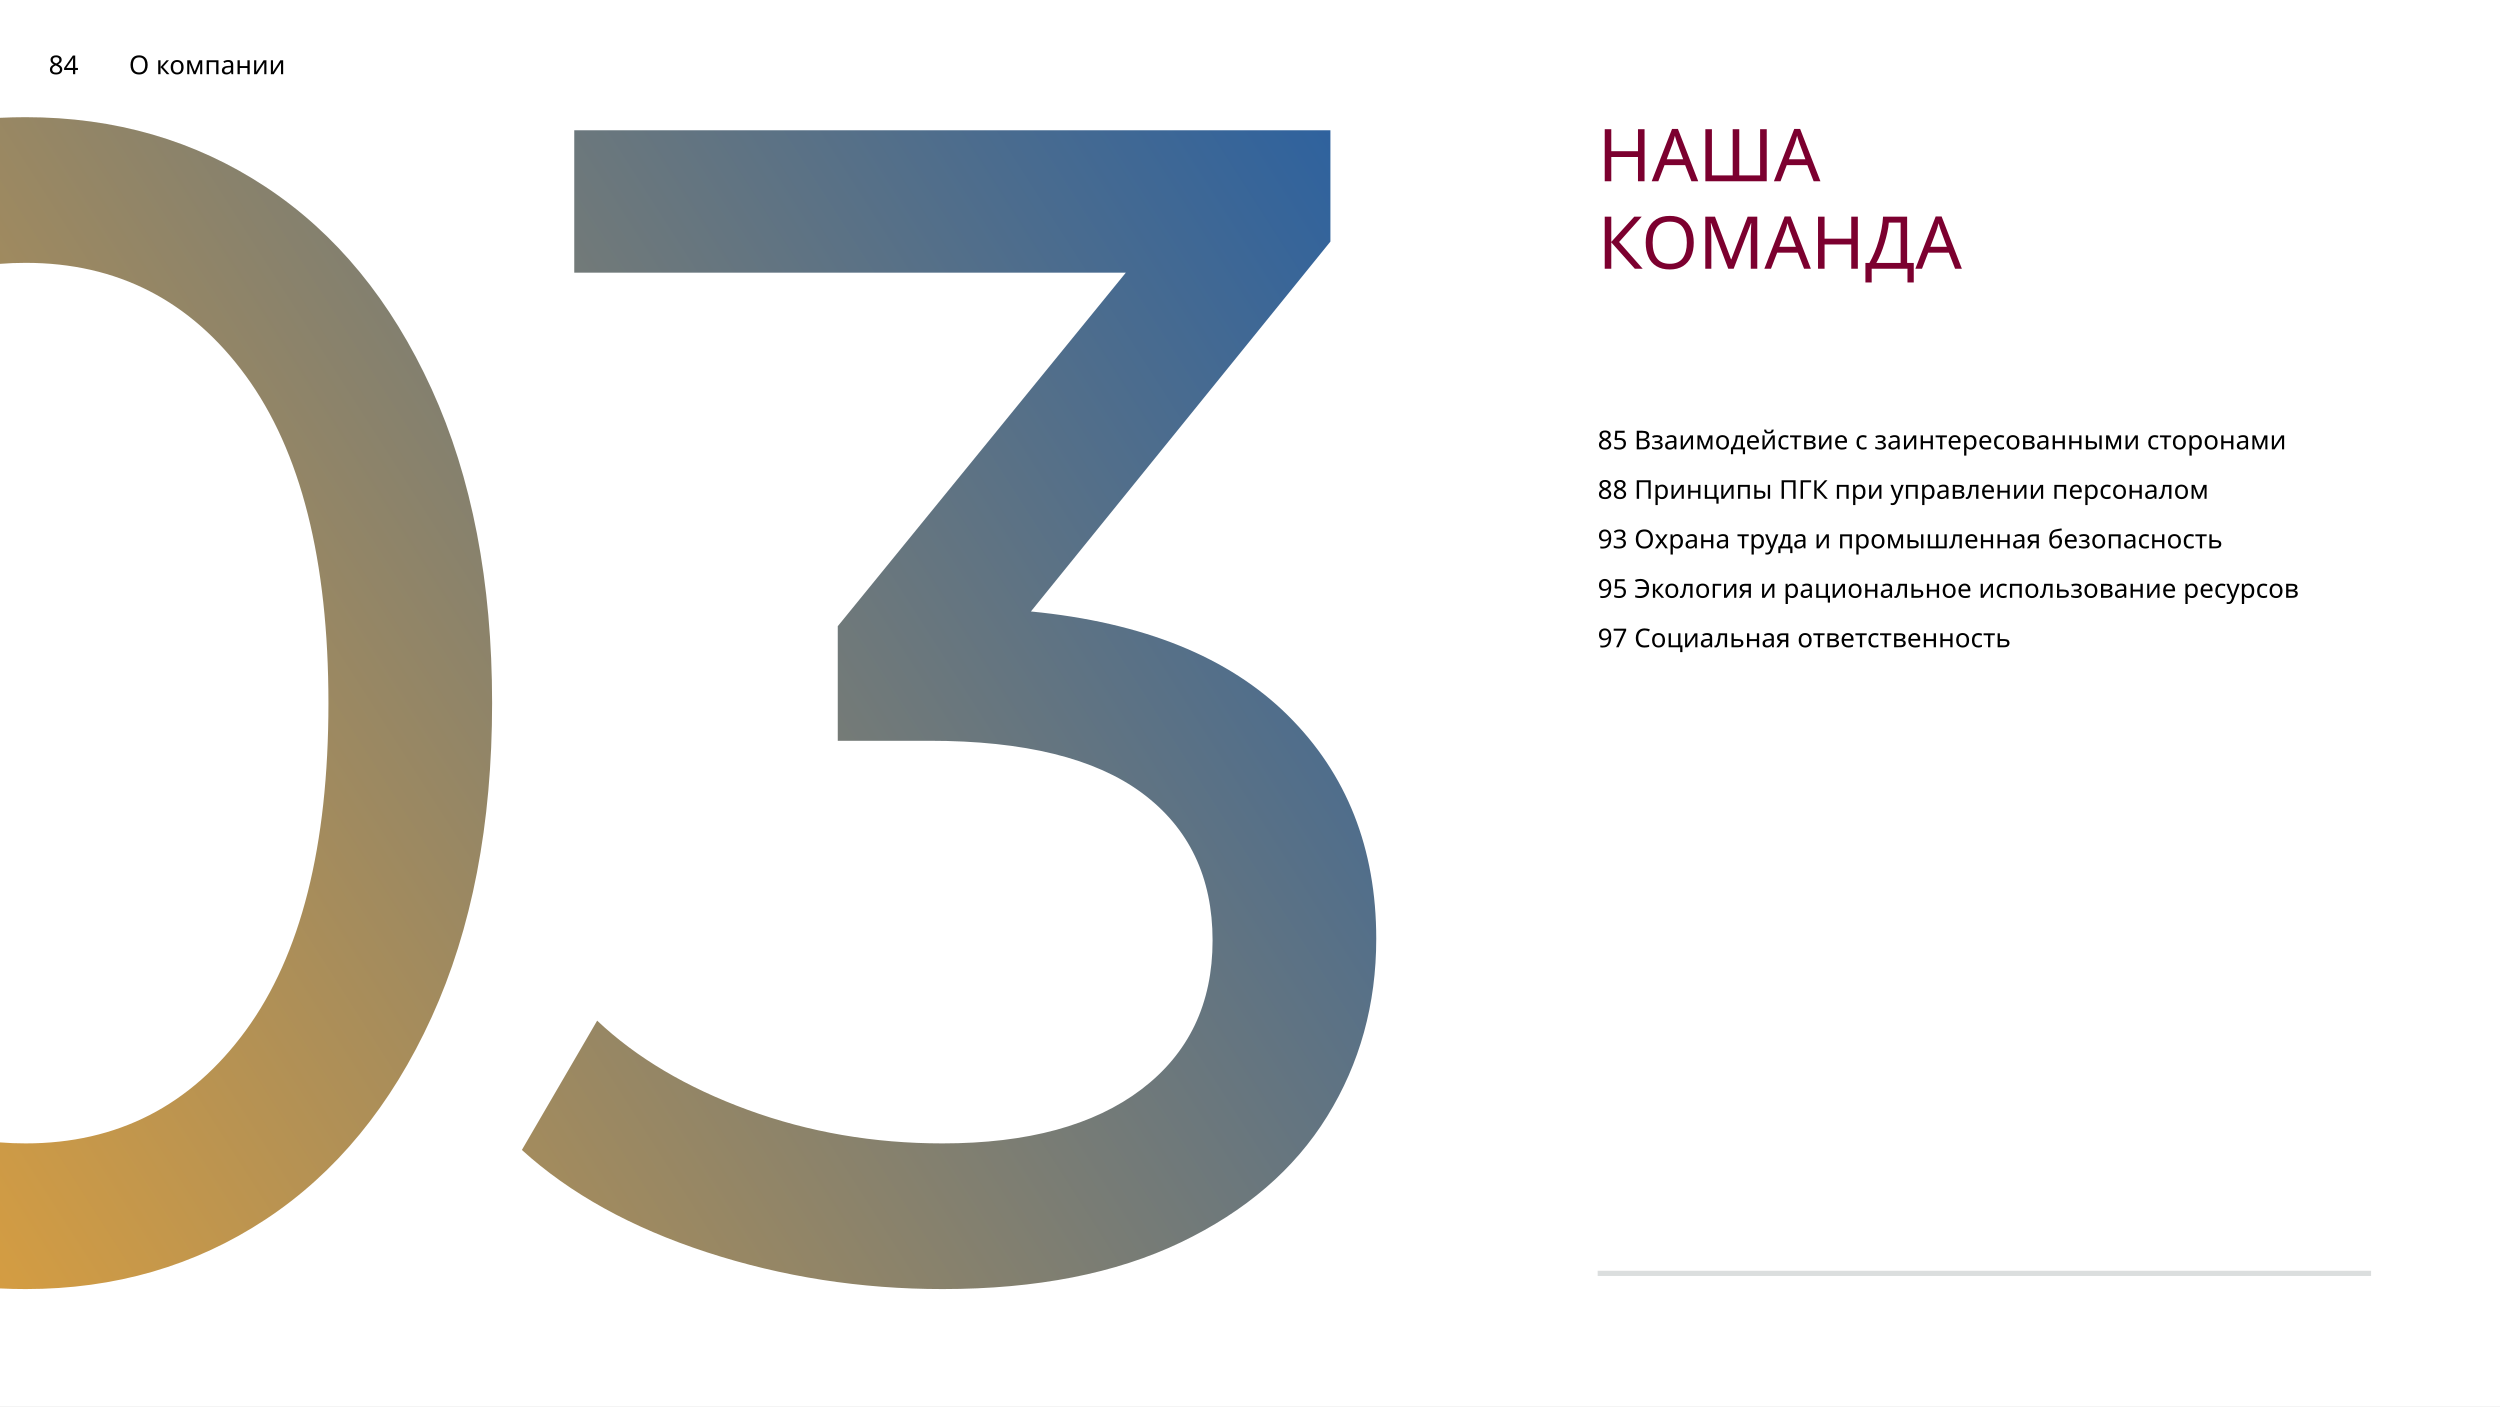
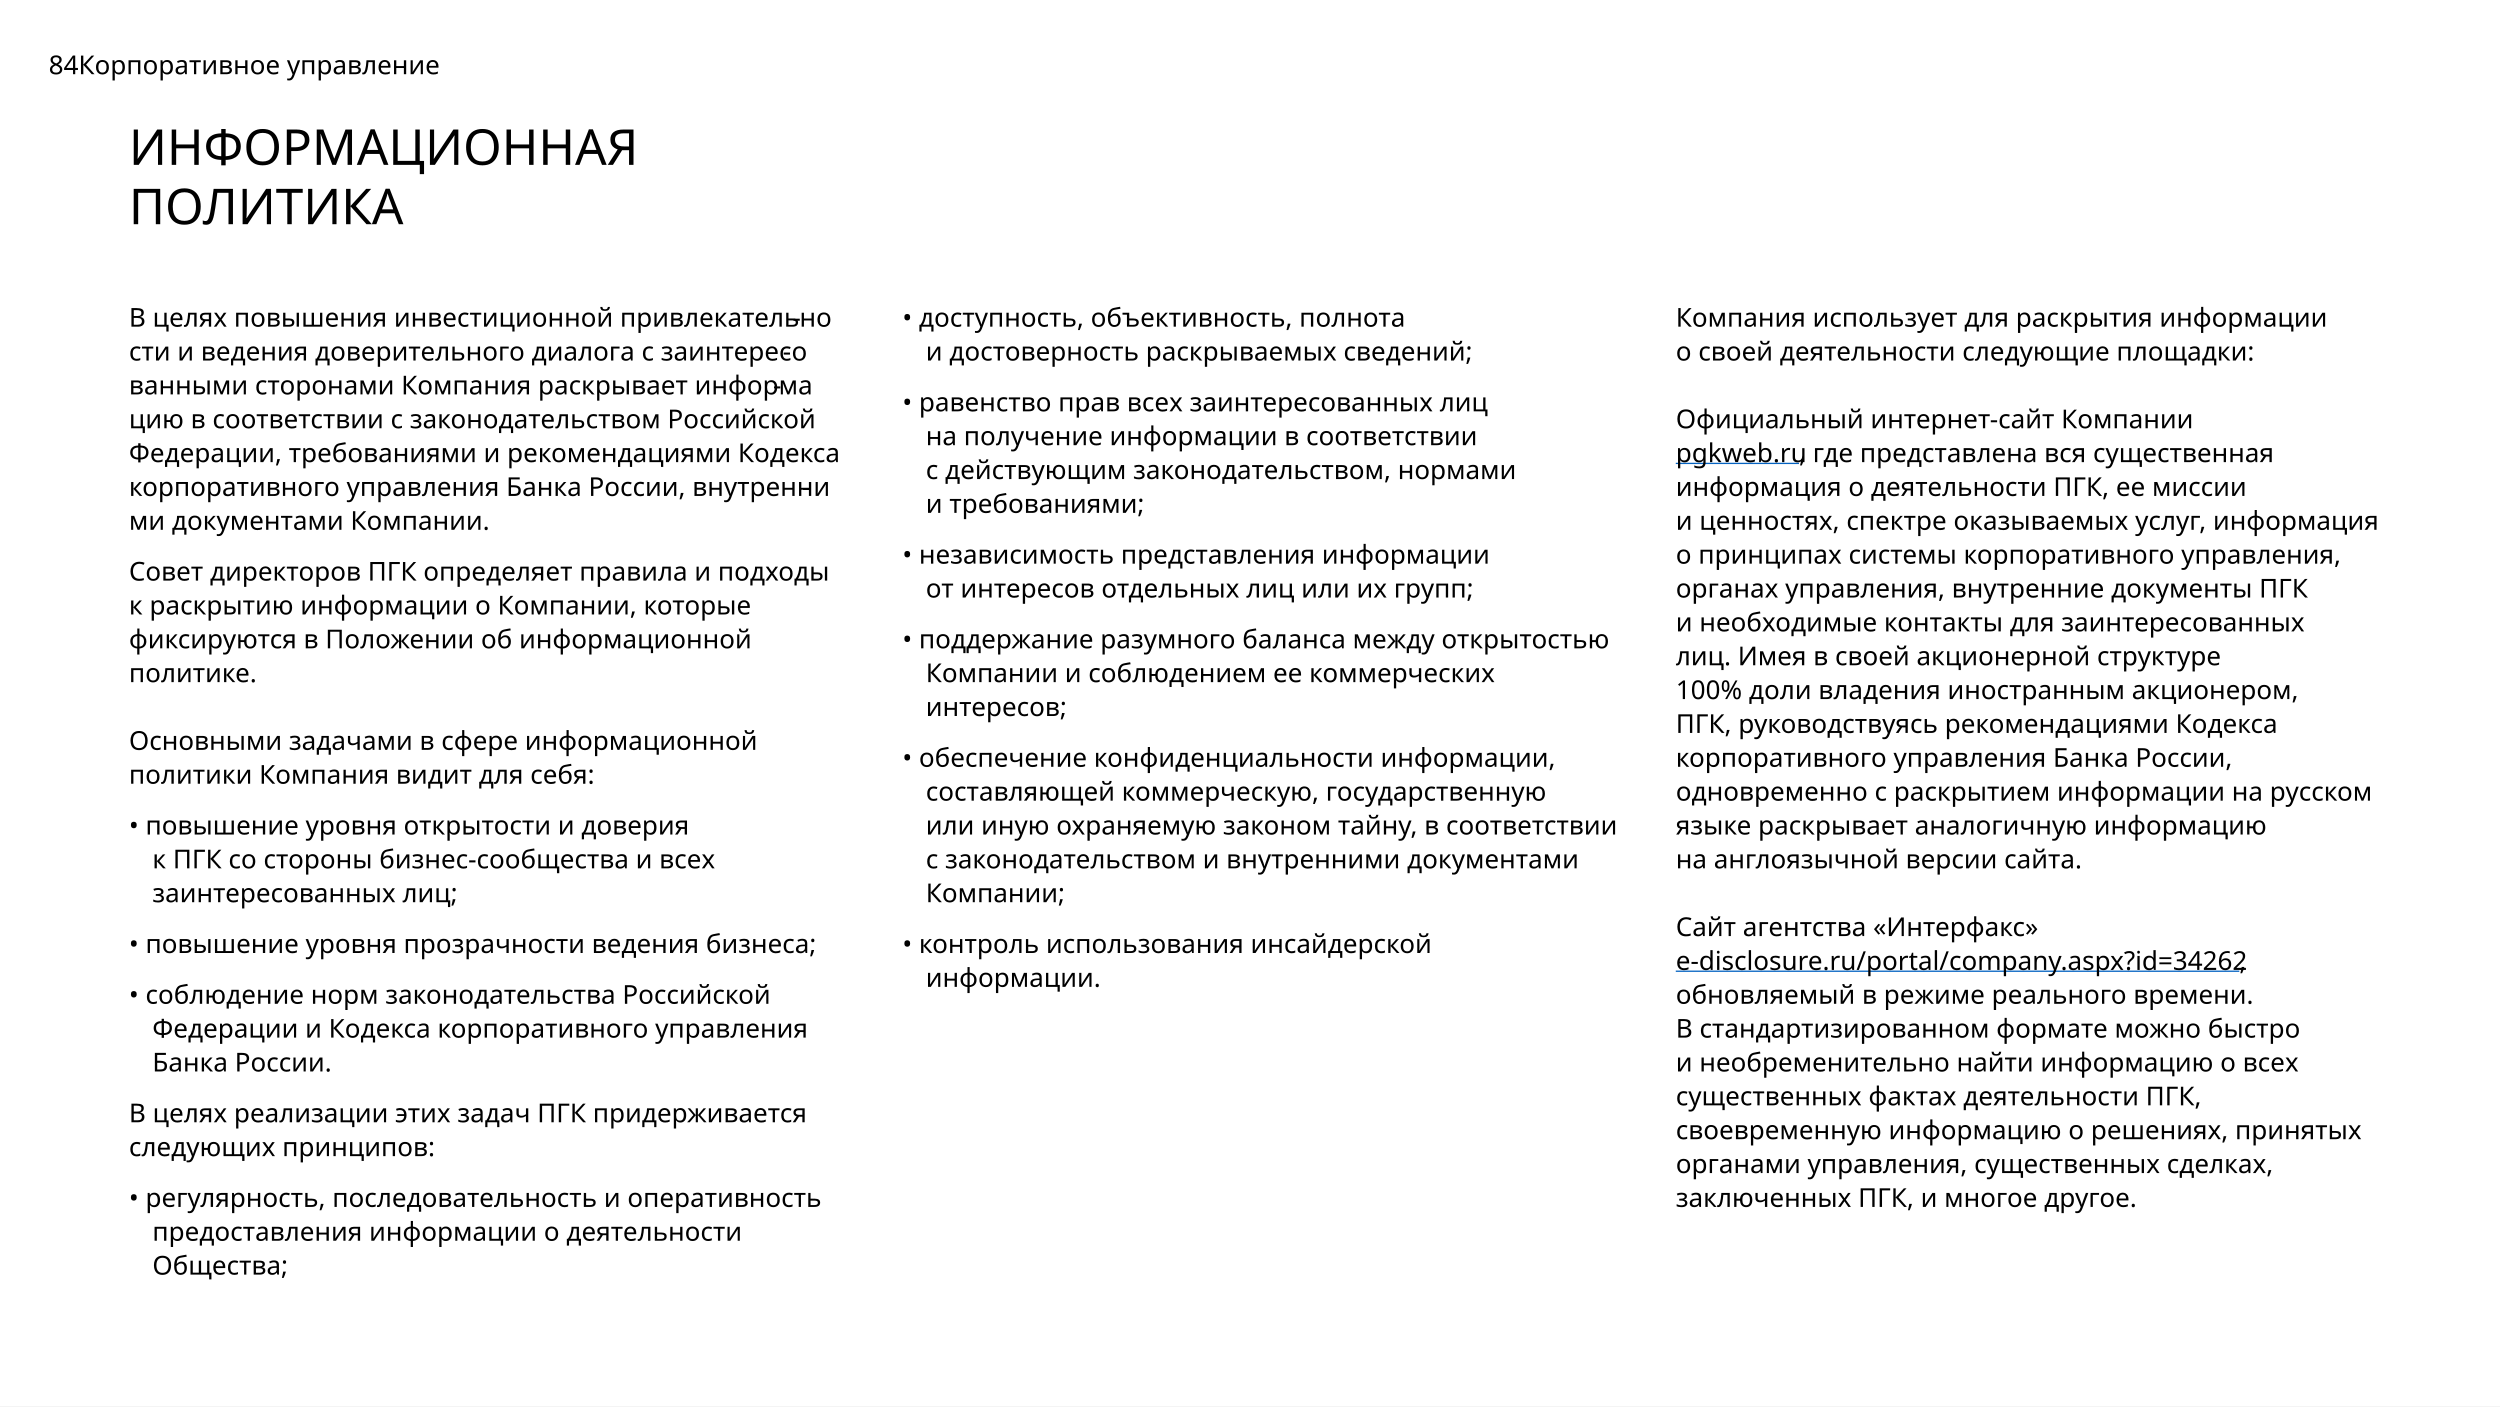
<svg xmlns="http://www.w3.org/2000/svg" version="1.1" id="svg2" xml:space="preserve" width="2560" height="1440" viewBox="0 0 2560 1440">
  <defs id="defs6">
    <clipPath clipPathUnits="userSpaceOnUse" id="clipPath20">
      <path d="M 0,1080 H 1920 V 0 H 0 Z" id="path18" />
-     </clipPath>
-     <linearGradient x1="0" y1="0" x2="1" y2="0" gradientUnits="userSpaceOnUse" gradientTransform="matrix(1421.797,902.2997,902.2997,-1421.797,-355.6667,87.87323)" spreadMethod="pad" id="linearGradient58">
-       <stop style="stop-opacity:1;stop-color:#faaa2d" offset="0" id="stop54" />
-       <stop style="stop-opacity:1;stop-color:#2960a1" offset="1" id="stop56" />
-     </linearGradient>
-     <clipPath clipPathUnits="userSpaceOnUse" id="clipPath78">
-       <path d="M 0,1080 H 1920 V 0 H 0 Z" id="path76" />
    </clipPath>
  </defs>
  <g id="g10" transform="matrix(1.333333,0,0,-1.333333,0,1440)">
    <g id="g12">
      <g id="g14">
        <g id="g16" clip-path="url(#clipPath20)">
          <path d="M 0,0 H 1920 V 1080 H 0 Z" style="fill:#ffffff;fill-opacity:1;fill-rule:nonzero;stroke:none" id="path22" />
        </g>
      </g>
    </g>
-     <text transform="matrix(1,0,0,-1,1227,734.9)" style="font-variant:normal;font-weight:300;font-stretch:normal;font-size:20px;font-family:'Rubik Light';-inkscape-font-specification:Rubik-Light;writing-mode:lr-tb;fill:#000000;fill-opacity:1;fill-rule:nonzero;stroke:none" id="text34">
-       <tspan x="0 12.36 23.8 40 53.06 62.9 73.62 85.54 98.82 109.98 121.5 132.42 144.34 155.06 165 175.84 187.76 198.68 203.84 214.56 219.72 229.56 240.28 252.2 264.12 274.06 284.98 296.6 307.52 318.24 329.4 340.24 350.96 362.88 374.8 387.98 401.26 413.18 418.34 429.06 439 450.16 461.78 472.94 484.86 495.58 508.86" y="0" id="tspan24">85 Взаимодействие с заинтересованными сторонами</tspan>
-       <tspan x="0 12.36 24.72 40 54 65.62 77.54 89.46 101.48 113.4 124.92 138.1 143.26 157.26 167.36 179.64 184.8 196.32 207.94 219.86 225.02 235.6 247.12 258.74 269.46 280.3 291.52 302.44 314.36 326.28 338.2 343.36 354.88 365.8 377.42 388.14 399.3 411.22 421.94 433.16 444.32" y="38" id="tspan26">88 Принципы ПГК при управлении персоналом</tspan>
-       <tspan x="0 11.06 22.58 40 53.24 63.6 75.22 85.94 97.86 108.58 113.74 123.68 134.918 145.498 157.018 167.738 172.898 184.818 189.978 201.498 213.118 224.278 237.558 250.738 266.118 277.338 288.258 300.178 312.098 322.818 333.198 338.358 349.698 360.618 370.458 381.618 393.138 403.858 414.578 426.498 437.658 448.378 458.318" y="76" id="tspan28">93 Охрана труда и промышленная безопасность</tspan>
-       <tspan x="0 11.44 22.88 40 52.4 62.02 72.98 84.2 95.36 103.72 115.64 126.02 131.18 143.1 148.26 159.88 170.6 182.62 194.54 205.7 217.62 228.34 239.56 249.08 261 272.16 283.08 288.24 300.16 310.88 322.4 333.358 344.578 354.098 363.938 375.098 385.938 396.658 408.578 420.498 431.418 436.578 448.198 459.118 469.838 480.418 492.038 502.758 513.918" y="114" id="tspan30">95 Экология и рациональное использование ресурсов</tspan>
-       <tspan x="0 11.44 21.18 40 53.02 64.18 76.2 88.12 98.84 110.06 119.58 131.5 142.22 152.6 157.76 168.92 178.86 189.7 200.62 210.56 221.28 231.22 242.06 252.98 264.9 276.82 287.98 298.7 308.64" y="152" id="tspan32">97 Социальная ответственность</tspan>
+     <text transform="matrix(1,0,0,-1,99,953.4)" style="font-variant:normal;font-weight:normal;font-stretch:normal;font-size:38px;font-family:'Prosto One';-inkscape-font-specification:ProstoOne-Regular;writing-mode:lr-tb;fill:#000000;fill-opacity:1;fill-rule:nonzero;stroke:none" id="text28">
+       <tspan x="0 32.68 64.6 102.41 136.61 166.63 208.43 239.59 272.84 305.52 339.72 371.64 403.56 434.72 465.12" y="0" id="tspan24">ИНФОРМАЦИОННАЯ </tspan>
+       <tspan x="0 31.92 66.12 97.66 130.34 157.13 189.81 220.02" y="45.6" id="tspan26">ПОЛИТИКА</tspan>
    </text>
-     <text transform="matrix(1,0,0,-1,1227,940.8)" style="font-variant:normal;font-weight:normal;font-stretch:normal;font-size:56px;font-family:'Prosto One';-inkscape-font-specification:ProstoOne-Regular;writing-mode:lr-tb;fill:#7c002f;fill-opacity:1;fill-rule:nonzero;stroke:none" id="text40">
-       <tspan x="0 47.376 93.632 155.288 201.264" y="0" id="tspan36">НАША </tspan>
-       <tspan x="0 41.877 92.047 153.983 200.239 247.615 297.595" y="67.2" id="tspan38">КОМАНДА</tspan>
+     <text transform="matrix(1,0,0,-1,99,829.1)" style="font-variant:normal;font-weight:300;font-stretch:normal;font-size:20px;font-family:'Rubik Light';-inkscape-font-specification:Rubik-Light;writing-mode:lr-tb;fill:#000000;fill-opacity:1;fill-rule:nonzero;stroke:none" id="text32">
+       <tspan x="0 13.06 18.22 30.24 41.16 52.38 62.76 73.12 78.28 89.8 100.96 111.8 124.98 140.36 151.28 163.2 175.12 185.5 190.66 202.58 214.5 225.34 236.26 246.98 256.92 268.84 280.86 292.78 303.94 315.86 327.78 338.94 350.86 356.02 367.54 379.16 391.08 401.92 413.14 424.06 434.18 444.9 454.84 465.76 476.98 486.5 498.42" y="0" id="tspan30">В целях повышения инвестиционной привлекательно</tspan>
    </text>
-     <g id="g42">
-       <g id="g44">
-         <g id="g50">
-           <g id="g52">
-             <path d="M 0,989.52 V 877.367 c 6.436,0.511 13,0.766 19.691,0.766 v 0 c 70.392,0 126.741,-28.911 169.067,-86.733 v 0 C 231.063,733.578 252.237,649.771 252.237,540 v 0 c 0,-109.791 -21.174,-193.578 -63.479,-251.4 v 0 C 146.432,230.778 90.083,201.867 19.691,201.867 v 0 C 13,201.867 6.436,202.122 0,202.633 v 0 -112.154 c 6.491,-0.323 13.059,-0.485 19.691,-0.485 v 0 c 68.703,0 130.1,17.794 184.151,53.423 v 0 c 54.051,35.608 96.573,87.361 127.585,155.239 v 0 C 362.42,366.534 377.936,446.982 377.936,540 v 0 c 0,93.018 -15.516,173.466 -46.509,241.344 v 0 c -31.012,67.878 -73.534,119.612 -127.585,155.239 v 0 C 149.791,972.192 88.394,990.006 19.691,990.006 v 0 c -6.632,0 -13.2,-0.162 -19.691,-0.486 m 441.028,-9.57 V 870.591 H 864.637 L 643.405,599.079 v -87.99 h 70.392 c 72.906,0 127.369,-13.414 163.41,-40.224 v 0 c 36.021,-26.829 54.051,-64.539 54.051,-113.13 v 0 c 0,-48.61 -18.227,-86.733 -54.68,-114.387 v 0 C 840.126,215.694 789.217,201.867 723.853,201.867 v 0 c -52.794,0 -102.661,8.583 -149.583,25.768 v 0 c -46.941,17.167 -85.476,40.009 -115.644,68.507 v 0 l -57.822,-99.303 c 36.865,-33.527 84.219,-59.708 142.041,-78.563 v 0 C 600.667,99.421 661.003,89.994 723.853,89.994 v 0 c 72.061,0 133.026,11.942 182.893,35.824 v 0 c 49.848,23.883 87.362,56.133 112.502,96.79 v 0 c 25.14,40.636 37.709,86.104 37.709,136.384 v 0 c 0,69.547 -22.625,126.741 -67.877,171.581 v 0 c -45.252,44.819 -111.048,71.432 -197.349,79.819 v 0 l 230.031,284.082 v 85.476 z" style="fill:url(#linearGradient58);stroke:none" id="path60" />
-           </g>
-         </g>
-       </g>
+     <text transform="matrix(1,0,0,-1,608.58,829.1)" style="font-variant:normal;font-weight:300;font-stretch:normal;font-size:20px;font-family:'Rubik Light';-inkscape-font-specification:Rubik-Light;writing-mode:lr-tb;fill:#000000;fill-opacity:1;fill-rule:nonzero;stroke:none" id="text36">
+       <tspan x="0" y="0" id="tspan34">-</tspan>
+     </text>
+     <text transform="matrix(1,0,0,-1,99,803.1)" style="font-variant:normal;font-weight:300;font-stretch:normal;font-size:20px;font-family:'Rubik Light';-inkscape-font-specification:Rubik-Light;writing-mode:lr-tb;fill:#000000;fill-opacity:1;fill-rule:nonzero;stroke:none" id="text40">
+       <tspan x="0 10.72 20.66 32.58 37.74 49.66 54.82 65.66 76.58 88.1 99.02 110.94 122.86 133.24 138.4 149.92 161.08 171.92 182.84 194.46 206.38 216.32 227.24 238.46 247.98 259.9 271.06 279.42 290.58 295.74 307.26 319.18 329.9 341.12 352.28 360.64 371.36 376.52 387.24 392.4 402.24 412.96 424.88 436.8 446.74 457.66 469.28 480.2 490.92" y="0" id="tspan38">сти и ведения доверительного диалога с заинтересо</tspan>
+     </text>
+     <text transform="matrix(1,0,0,-1,601.08,803.1)" style="font-variant:normal;font-weight:300;font-stretch:normal;font-size:20px;font-family:'Rubik Light';-inkscape-font-specification:Rubik-Light;writing-mode:lr-tb;fill:#000000;fill-opacity:1;fill-rule:nonzero;stroke:none" id="text44">
+       <tspan x="0" y="0" id="tspan42">-</tspan>
+     </text>
+     <text transform="matrix(1,0,0,-1,99,777.1)" style="font-variant:normal;font-weight:300;font-stretch:normal;font-size:20px;font-family:'Rubik Light';-inkscape-font-specification:Rubik-Light;writing-mode:lr-tb;fill:#000000;fill-opacity:1;fill-rule:nonzero;stroke:none" id="text48">
+       <tspan x="0 10.84 21.56 33.48 45.4 58.58 71.86 83.78 88.94 99.66 109.6 120.76 132.38 143.54 155.46 166.18 179.46 191.38 196.54 208.82 219.98 233.26 244.78 255.5 267.42 279.34 289.72 294.88 306.5 317.22 327.94 338.06 349.68 362.86 373.7 384.42 395.34 405.28 410.44 422.36 434.28 447.86 459.02 470.64 483.92" y="0" id="tspan46">ванными сторонами Компания раскрывает информа</tspan>
+     </text>
+     <text transform="matrix(1,0,0,-1,593.64,777.1)" style="font-variant:normal;font-weight:300;font-stretch:normal;font-size:20px;font-family:'Rubik Light';-inkscape-font-specification:Rubik-Light;writing-mode:lr-tb;fill:#000000;fill-opacity:1;fill-rule:nonzero;stroke:none" id="text52">
+       <tspan x="0" y="0" id="tspan50">-</tspan>
+     </text>
+     <text transform="matrix(1,0,0,-1,99,751.1)" style="font-variant:normal;font-weight:300;font-stretch:normal;font-size:20px;font-family:'Rubik Light';-inkscape-font-specification:Rubik-Light;writing-mode:lr-tb;fill:#000000;fill-opacity:1;fill-rule:nonzero;stroke:none" id="text60">
+       <tspan x="0 12.02 23.94 39.2 44.36 55.2 60.36 71.08 82.24 93.4 103.34 114.18 125.1 135.04 145.76 155.7 166.54 178.46 190.38 195.54 206.26 211.42 221.26 231.98 242.1 253.26 265.18 276.34 287.86 298.58 308.52 319.44 330.66 340.18 350.9 360.84 371.68 382.84 396.12 401.28 413.84 425 435.72 446.44 458.36 470.28 481 491.12 502.28 514.2" y="0" id="tspan54">цию в соответствии с законодательством Российской </tspan>
+       <tspan x="0 16.5 27.42 38.94 49.86 61.48 72.2 84.22 96.14 108.06 112.8 117.96 127.9 139.52 150.44 161.78 172.94 183.78 194.5 206.42 218.34 228.72 242 253.92 259.08 271 276.16 287.78 298.7 308.82 319.98 333.26 344.18 356.1 367.62 378.34 390.36 402.28 412.66 425.94 437.86 443.02 455.3 466.46 477.98 488.9 499.02 509.74 520.46" y="26" id="tspan56">Федерации, требованиями и рекомендациями Кодекса </tspan>
+       <tspan x="0 10.12 21.28 32.9 44.42 55.58 67.2 77.92 87.86 99.78 110.62 122.54 133.7 142.06 153.22 158.38 168.96 180.48 192.1 202.82 213.66 224.88 235.8 247.72 259.64 270.02 275.18 287.82 298.54 310.46 320.58 331.3 336.46 349.02 360.18 370.9 381.62 393.54 405.46 410.2 415.36 426.2 438.12 448.7 458.64 470.26 481.18 493.1 505.02" y="52" id="tspan58">корпоративного управления Банка России, внутренни</tspan>
+     </text>
+     <text transform="matrix(1,0,0,-1,615.94,699.1)" style="font-variant:normal;font-weight:300;font-stretch:normal;font-size:20px;font-family:'Rubik Light';-inkscape-font-specification:Rubik-Light;writing-mode:lr-tb;fill:#000000;fill-opacity:1;fill-rule:nonzero;stroke:none" id="text64">
+       <tspan x="0" y="0" id="tspan62">-</tspan>
+     </text>
+     <text transform="matrix(1,0,0,-1,99,673.1)" style="font-variant:normal;font-weight:300;font-stretch:normal;font-size:20px;font-family:'Rubik Light';-inkscape-font-specification:Rubik-Light;writing-mode:lr-tb;fill:#000000;fill-opacity:1;fill-rule:nonzero;stroke:none" id="text76">
+       <tspan x="0 13.28 25.2 30.36 41.88 53.04 63.16 73.74 87.02 97.94 109.86 119.8 130.52 143.8 155.72 160.88 173.16 184.32 197.6 209.12 219.84 231.76 243.68 255.6" y="0" id="tspan66">ми документами Компании.</tspan>
+       <tspan x="0 13.02 24.18 35.02 45.94 55.88 61.04 72.56 84.48 96.1 107.02 117.14 127.08 138.24 149.86 161.02 171.86 177.02 191.02 201.12 213.4 218.56 229.72 241.24 252.86 263.78 275.3 286.22 297.44 307.82 318.74 328.68 333.84 345.36 356.98 367.7 378.54 390.46 401.68 412.4 417.56 429.48 434.64 446.16 457.32 468.84 479.2 490.36 501.88 515.06" y="39" id="tspan68">Совет директоров ПГК определяет правила и подходы </tspan>
+       <tspan x="0 10.12 15.28 26.9 37.62 48.34 58.46 70.08 83.26 93.2 105.12 120.38 125.54 137.46 149.38 162.96 174.12 185.74 199.02 209.74 221.76 233.68 245.6 250.76 261.92 267.08 279.36 290.52 303.8 315.32 326.04 337.96 349.88 361.8 366.54 371.7 381.82 392.98 402.92 414.08 425.7 438.88 449.8" y="65" id="tspan70">к раскрытию информации о Компании, которые </tspan>
+       <tspan x="0 13.58 25.5 35.62 46.34 58.26 69.88 80.46 95.72 105.66 116.38 126.76 131.92 142.76 147.92 161.92 173.08 184.3 195.46 210.44 221.36 233.28 245.2 257.12 262.28 273.44 284.78 289.94 301.86 313.78 327.36 338.52 350.14 363.42 374.14 386.16 398.08 409.24 421.16 433.08 444.24 456.16" y="91" id="tspan72">фиксируются в Положении об информационной </tspan>
+       <tspan x="0 11.52 22.68 33.9 45.82 55.76 67.68 77.8 88.72" y="117" id="tspan74">политике.</tspan>
+     </text>
+     <text transform="matrix(1,0,0,-1,99,504.1)" style="font-variant:normal;font-weight:500;font-stretch:normal;font-size:20px;font-family:'Rubik Medium';-inkscape-font-specification:Rubik-Medium;writing-mode:lr-tb;fill:#000000;fill-opacity:1;fill-rule:nonzero;stroke:none" id="text82">
+       <tspan x="0 13.9 25.32 37.78 49.62 61.28 73.74 89.04 103.1 115.56 120.14 130.84 142.26 154.82 166.24 177.8 189.22 203.28 215.74 220.32 231.98 236.56 247.98 263.22 274.76 287.04 298.58 303.16 315.62 328.08 343.32 355.16 367.44 381.5 392.92 405.66 418.12 429.96 442.42 454.88 466.72 479.18" y="0" id="tspan78">Основными задачами в сфере информационной </tspan>
+       <tspan x="0 12.22 24.06 36.12 48.58 59.18 71.64 83.06 95.52 100.1 113.5 125.34 139.4 151.62 163.04 175.5 187.96 199.44 204.02 215.68 228.14 240.7 253.16 263.76 268.34 280.9 292.96 304.44 309.02 320.44 331.98 343.92 355.4" y="26" id="tspan80">политики Компания видит для себя:</tspan>
+     </text>
+     <text transform="matrix(1,0,0,-1,99,439.1)" style="font-variant:normal;font-weight:300;font-stretch:normal;font-size:20px;font-family:'Rubik Light';-inkscape-font-specification:Rubik-Light;writing-mode:lr-tb;fill:#000000;fill-opacity:1;fill-rule:nonzero;stroke:none" id="text98">
+       <tspan x="0 7.6 18 29.52 40.68 51.52 64.7 80.08 91 102.92 114.84 125.76 130.92 141.5 153.12 164.28 175.12 187.04 197.42 202.58 213.74 223.68 233.8 245.42 258.6 268.54 279.7 290.42 300.36 312.28 317.44 329.36 334.52 346.04 357.2 368.04 378.96 390.58 402.5 412.88" y="0" id="tspan84">• повышение уровня открытости и доверия </tspan>
+       <tspan x="18 28.12 33.28 47.28 57.38 69.66 74.82 85.54 96.7 101.86 112.58 122.52 133.68 145.3 156.46 168.38 181.56 186.72 198.06 209.98 219.82 231.74 242.66 253.38 263.12 273.84 285 296.16 307.5 323.4 334.32 345.04 354.98 365.82 376.54 381.7 393.62 398.78 409.62 420.34 431.26 441.62" y="26" id="tspan86">к ПГК со стороны бизнес-сообщества и всех </tspan>
+       <tspan x="18 27.84 38.56 50.48 62.4 72.34 83.26 94.88 105.8 116.52 127.68 138.52 149.24 161.16 173.08 186.26 196.62 201.78 213 224.92 236.94" y="52" id="tspan88">заинтересованных лиц;</tspan>
+       <tspan x="0 7.6 18 29.52 40.68 51.52 64.7 80.08 91 102.92 114.84 125.76 130.92 141.5 153.12 164.28 175.12 187.04 197.42 202.58 214.1 225.72 236.88 246.72 258.34 269.06 279.6 291.52 302.68 313.4 323.34 335.26 340.42 351.26 362.18 373.7 384.62 396.54 408.46 418.84 424 435.34 447.26 457.1 469.02 479.94 490.66 501.38" y="91" id="tspan90">• повышение уровня прозрачности ведения бизнеса;</tspan>
+       <tspan x="0 7.6 18 28.72 39.88 51.22 62.44 77.7 89.22 100.14 112.06 123.98 134.9 140.06 151.98 163.14 174.76 188.04 193.2 203.04 213.76 223.88 235.04 246.96 258.12 269.64 280.36 290.3 301.22 312.44 321.96 332.68 342.62 353.46 364.18 369.34 381.9 393.06 403.78 414.5 426.42 438.34 449.06 459.18 470.34 482.26" y="130" id="tspan92">• соблюдение норм законодательства Российской </tspan>
+       <tspan x="18 34.5 45.42 56.94 67.86 79.48 90.2 102.22 114.14 126.06 131.22 143.14 148.3 160.58 171.74 183.26 194.18 204.3 215.02 225.74 230.9 241.02 252.18 263.8 275.32 286.48 298.1 308.82 318.76 330.68 341.52 353.44 364.6 372.96 384.12 389.28 399.86 411.38 423 433.72 444.56 455.78 466.7 478.62 490.54 500.92" y="156" id="tspan94">Федерации и Кодекса корпоративного управления </tspan>
+       <tspan x="18 30.64 41.36 53.28 63.4 74.12 79.28 91.84 103 113.72 124.44 136.36 148.28" y="182" id="tspan96">Банка России.</tspan>
+     </text>
+     <text transform="matrix(1,0,0,-1,99,218.1)" style="font-variant:normal;font-weight:500;font-stretch:normal;font-size:20px;font-family:'Rubik Medium';-inkscape-font-specification:Rubik-Medium;writing-mode:lr-tb;fill:#000000;fill-opacity:1;fill-rule:nonzero;stroke:none" id="text104">
+       <tspan x="0 13.72 18.3 31.04 42.58 54.64 66.12 77.4 81.98 94.26 105.8 117.22 129.28 141.74 152.44 163.86 176.6 189.06 201.52 206.1 217.6 228.2 240.66 251.94 256.52 267.22 278.64 291.2 302.62 314.18 318.76 333.34 344.2 357.6 362.18 374.4 386.68 399.14 411.7 423.24 435.52 452.64 465.1 476.76 488.18 499.72 510.32 521.74 533.22" y="0" id="tspan100">В целях реализации этих задач ПГК придерживается </tspan>
+       <tspan x="0 11.42 23.48 35.02 47.58 58.98 75.66 92.34 104.8 116.08 120.66 132.88 145.16 157.62 170.08 182.82 195.28 207.5 219.34 231" y="26" id="tspan102">следующих принципов:</tspan>
+     </text>
+     <text transform="matrix(1,0,0,-1,99,153.1)" style="font-variant:normal;font-weight:300;font-stretch:normal;font-size:20px;font-family:'Rubik Light';-inkscape-font-specification:Rubik-Light;writing-mode:lr-tb;fill:#000000;fill-opacity:1;fill-rule:nonzero;stroke:none" id="text148">
+       <tspan x="0 7.6 18 29.62 40.54 48.9 59.48 70.7 81.08 92.7 104.62 115.78 126.5 136.44 145.96 150.7 155.86 167.38 178.54 189.26 200.48 211.4 222.92 234.08 244.92 255.64 265.58 276.5 287.72 297.24 309.16 320.32 331.04 340.98 350.5 355.66 367.58 372.74 383.9 395.42 406.34 417.96 428.68 438.62 450.54 461.38 473.3 484.46 495.18 505.12 514.64" y="0" id="tspan106">• регулярность, последовательность и оперативность </tspan>
+       <tspan x="18 29.52 41.14 52.06 63.58 74.74 85.46 95.4 106.12 116.96 128.18 139.1 151.02 162.94 173.32 178.48 190.4 202.32 215.9 227.06 238.68 251.96 262.68 274.7 286.62 298.54 303.7 314.86 320.02 331.54 342.46 352.84 362.78 373.7 384.92 394.44 406.36 417.52 428.24 438.18 450.1" y="26" id="tspan108">предоставления информации о деятельности </tspan>
+       <tspan x="18 31.24 42.58 58.48 69.4 80.12 90.06 100.9 111.62" y="52" id="tspan110">Общества;</tspan>
+       <tspan x="594 601.6 612 623.52 634.68 645.4 655.34 665.92 677.44 689.36 700.52 711.24 721.18 730.7 735.44 740.6 751.76 763.1 773.88 784.8 794.92 804.86 816.78 827.62 839.54 850.7 861.42 871.36 880.88 885.62 890.78 902.3 913.46 924.68 936.6 947.76 957.7 968.42" y="-676" id="tspan112">• доступность, объективность, полнота </tspan>
+       <tspan x="612 623.92 629.08 640.6 651.76 662.48 672.42 683.58 694.42 705.34 716.96 728.88 740.04 750.76 760.7 770.22 775.38 787 797.72 808.44 818.56 830.18 843.36 854.2 864.92 875.84 889.12 902.3 912.66 917.82 928.54 939.38 950.3 961.82 972.74 984.66 996.58 1008.5" y="-650" id="tspan114">и достоверность раскрываемых сведений;</tspan>
+       <tspan x="594 601.6 612 623.62 634.34 645.18 656.1 668.02 678.74 688.68 699.52 710.68 715.84 727.36 738.98 749.7 760.54 765.7 776.54 787.26 798.18 808.54 813.7 823.54 834.26 846.18 858.1 868.04 878.96 890.58 901.5 912.22 923.38 934.22 944.94 956.86 968.78 981.96 992.32 997.48 1008.7 1020.62 1032.64" y="-611" id="tspan116">• равенство прав всех заинтересованных лиц </tspan>
+       <tspan x="612 623.92 634.64 639.8 651.32 662.48 673.7 684.28 694.82 705.74 717.66 729.58 740.5 745.66 757.58 769.5 783.08 794.24 805.86 819.14 829.86 841.88 853.8 865.72 870.88 881.72 886.88 897.6 908.76 919.92 929.86 940.7 951.62 961.56 972.28 982.22 993.06 1004.98 1016.9" y="-585" id="tspan118">на получение информации в соответствии </tspan>
+       <tspan x="612 622.72 627.88 639.4 650.32 662.24 672.96 682.9 693.74 704.32 719.58 735.48 747.4 760.68 765.84 775.68 786.4 796.52 807.68 819.6 830.76 842.28 853 862.94 873.86 885.08 894.6 905.32 915.26 926.1 937.26 950.54 955.28 960.44 972.36 983.52 995.14 1008.42 1019.14 1032.42 1044.34" y="-559" id="tspan120">с действующим законодательством, нормами </tspan>
+       <tspan x="612 623.92 629.08 639.02 650.64 661.56 672.9 684.06 694.9 705.62 717.54 729.46 739.84 753.12 765.04" y="-533" id="tspan122">и требованиями;</tspan>
+       <tspan x="594 601.6 612 623.92 634.84 644.68 655.4 666.24 678.16 688.88 700.8 714.08 725.24 735.96 745.9 755.42 760.58 772.1 783.72 794.64 806.16 816.88 826.82 837.54 848.38 859.6 870.52 882.44 894.36 904.74 909.9 921.82 933.74 947.32 958.48 970.1 983.38 994.1 1006.12 1018.04 1029.96" y="-494" id="tspan124">• независимость представления информации </tspan>
+       <tspan x="612 623.16 633.1 638.26 650.18 662.1 672.04 682.96 694.58 705.5 716.22 727.38 738.22 743.38 754.54 764.48 776 786.92 798.14 807.66 819.58 832.76 843.12 848.28 859.5 871.42 883.44 888.6 900.52 911.74 923.66 928.82 940.74 951.1 956.26 964.62 976.24 986.82 998.34 1009.86" y="-468" id="tspan126">от интересов отдельных лиц или их групп;</tspan>
+       <tspan x="594 601.6 612 623.52 634.68 646.2 657.72 668.64 680.26 695.24 705.96 717.88 729.8 740.72 745.88 757.5 768.22 778.06 788.64 801.92 813.84 825 833.36 844.52 849.68 861.02 871.74 882.96 893.68 905.6 916.32 927.04 932.2 945.48 956.4 971.38 982.9 993.48 998.64 1009.8 1019.74 1029.86 1041.48 1054.66 1064.6 1075.76 1086.48 1096.42 1105.94 1121.2" y="-429" id="tspan128">• поддержание разумного баланса между открытостью </tspan>
+       <tspan x="612 624.28 635.44 648.72 660.24 670.96 682.88 694.8 706.72 711.88 723.8 728.96 739.68 750.84 762.18 773.4 788.66 800.18 811.1 823.02 834.94 845.86 859.14 864.3 875.22 886.14 891.3 901.42 912.58 925.86 939.14 950.06 961.68 972.22 983.14 993.86 1003.98 1015.9 1026.26" y="-403" id="tspan130">Компании и соблюдением ее коммерческих </tspan>
+       <tspan x="612 623.92 635.84 645.78 656.7 668.32 679.24 689.96 701.12 711.96" y="-377" id="tspan132">интересов;</tspan>
+       <tspan x="594 601.6 612 623.16 634.5 645.42 656.14 667.66 678.58 689.12 700.04 711.96 723.88 734.8 739.96 750.08 761.24 773.16 786.74 798.66 810.18 821.1 833.02 845.04 856.96 867.68 878.9 888.42 900.34 911.5 922.22 932.16 944.08 949.24 961.16 973.08 986.66 997.82 1009.44 1022.72 1033.44 1045.46 1057.38 1069.3 1074.04" y="-338" id="tspan134">• обеспечение конфиденциальности информации, </tspan>
+       <tspan x="612 622.72 633.88 644.6 654.54 665.26 676.1 687.32 697.7 712.96 728.86 739.78 751.7 756.86 766.98 778.14 791.42 804.7 815.62 827.24 837.78 848.7 859.42 869.54 880.12 895.38 900.12 905.28 913.64 924.8 935.52 946.1 957.62 968.34 979.96 990.68 1000.62 1011.46 1022.38 1034.3 1046.22 1056.8 1072.06" y="-312" id="tspan136">составляющей коммерческую, государственную </tspan>
+       <tspan x="612 623.92 635.14 647.06 652.22 664.14 676.06 686.64 701.9 707.06 718.22 728.58 740.2 750.92 762.84 773.22 784.14 797.42 808 823.26 828.42 838.26 848.98 859.1 870.26 882.18 893.34 906.62 911.78 921.72 932.44 944.36 956.28 966.86 971.6 976.76 987.6 992.76 1003.48 1014.64 1025.8 1035.74 1046.58 1057.5 1067.44 1078.16 1088.1 1098.94 1110.86 1122.78" y="-286" id="tspan138">или иную охраняемую законом тайну, в соответствии </tspan>
+       <tspan x="612 622.72 627.88 637.72 648.44 658.56 669.72 681.64 692.8 704.32 715.04 724.98 735.9 747.12 756.64 767.36 777.3 788.14 799.3 812.58 817.74 829.66 834.82 845.66 857.58 868.16 878.1 889.72 900.64 912.56 924.48 936.4 949.68 961.6 966.76 978.28 989.44 999.56 1010.14 1023.42 1034.34 1046.26 1056.2 1066.92 1080.2 1092.12" y="-260" id="tspan140">с законодательством и внутренними документами </tspan>
+       <tspan x="612 624.28 635.44 648.72 660.24 670.96 682.88 694.8 706.72" y="-234" id="tspan142">Компании;</tspan>
+       <tspan x="594 601.6 612 622.12 633.28 645.2 655.14 666.76 677.92 689.14 698.66 703.82 715.74 726.46 737.98 749.14 760.36 769.88 779.72 790.88 801.72 812.44 824.36 836.28 846.66 851.82 863.74 875.66 886.38 897.1 909.02 920.54 931.46 943.08 953.8 963.92 975.08 987" y="-195" id="tspan144">• контроль использования инсайдерской </tspan>
+       <tspan x="612 623.92 635.84 649.42 660.58 672.2 685.48 696.2 708.22 720.14 732.06" y="-169" id="tspan146">информации.</tspan>
+     </text>
+     <g id="g150" transform="translate(1287,724.1003)">
+       <path d="M 0,0 H 94.639" style="fill:none;stroke:#0563c1;stroke-width:1;stroke-linecap:butt;stroke-linejoin:miter;stroke-miterlimit:10;stroke-dasharray:none;stroke-opacity:1" id="path152" />
    </g>
-     <g id="g62" transform="translate(1227,102.0508)">
-       <path d="M 0,0 H 594" style="fill:none;stroke:#dbdede;stroke-width:4;stroke-linecap:butt;stroke-linejoin:miter;stroke-miterlimit:4;stroke-dasharray:none;stroke-opacity:1" id="path64" />
+     <g id="g154" transform="translate(1287,334.1003)">
+       <path d="M 0,0 H 432.794" style="fill:none;stroke:#0563c1;stroke-width:1;stroke-linecap:butt;stroke-linejoin:miter;stroke-miterlimit:10;stroke-dasharray:none;stroke-opacity:1" id="path156" />
    </g>
-     <text transform="matrix(1,0,0,-1,37.3702,1023)" style="font-variant:normal;font-weight:300;font-stretch:normal;font-size:20px;font-family:'Rubik Light';-inkscape-font-specification:Rubik-Light;writing-mode:lr-tb;fill:#000000;fill-opacity:1;fill-rule:nonzero;stroke:none" id="text68">
-       <tspan x="0 12.36" y="0" id="tspan66">84</tspan>
+     <text transform="matrix(1,0,0,-1,1287,829.1)" style="font-variant:normal;font-weight:500;font-stretch:normal;font-size:20px;font-family:'Rubik Medium';-inkscape-font-specification:Rubik-Medium;writing-mode:lr-tb;fill:#000000;fill-opacity:1;fill-rule:nonzero;stroke:none" id="text160">
+       <tspan x="0 13.4 25.24 39.3 51.52 62.94 75.4 87.86 99.34 103.92 116.38 127.8 140.02 151.86 163.92 174.52 185.22 196.62 208.16 218.76 223.34 235.9 247.96 259.44 264.02 276.3 287.72 299.14 310.56 322.84 338.14 348.74 361.2 372.68 377.26 389.72 402.18 417.42 429.26 441.54 455.6 467.02 479.76 492.22 504.68" y="0" id="tspan158">Компания использует для раскрытия информации </tspan>
    </text>
-     <g id="g70">
-       <g id="g72">
-         <g id="g74" clip-path="url(#clipPath78)">
-           <text transform="matrix(1,0,0,-1,99,1023)" style="font-variant:normal;font-weight:300;font-stretch:normal;font-size:20px;font-family:'Rubik Light';-inkscape-font-specification:Rubik-Light;writing-mode:lr-tb;fill:#000000;fill-opacity:1;fill-rule:nonzero;stroke:none" id="text82">
-             <tspan x="0 13.24 18.4 28.02 39.18 52.46 63.98 74.7 86.62 98.54" y="0" id="tspan80">О компании</tspan>
-           </text>
-         </g>
-       </g>
-     </g>
+     <text transform="matrix(1,0,0,-1,1287,803.1)" style="font-variant:normal;font-weight:500;font-stretch:normal;font-size:20px;font-family:'Rubik Medium';-inkscape-font-specification:Rubik-Medium;writing-mode:lr-tb;fill:#000000;fill-opacity:1;fill-rule:nonzero;stroke:none" id="text166">
+       <tspan x="0 11.84 16.42 27.84 39.5 51.34 62.88 75.34 79.92 92.48 104.02 115.5 126.1 137.64 149.7 160.3 172.76 184.6 196.02 206.62 219.08 223.66 235.08 247.14 258.68 271.24 282.64 299.32 316 328.46 340 344.58 356.8 368.86 380.7 397.38 408.8 421.36 432.78 445.24" y="0" id="tspan162">о своей деятельности следующие площадки:</tspan>
+       <tspan x="0 13.9 29.14 41.6 54.34 66.8 78.22 90.28 100.88 113.34 128.64 141.1 145.68 158.14 170.6 181.2 192.74 205.02 217.48 229.02 239.62 249.24 260.66 272.08 284.54 295.14 299.72 313.12 324.96 339.02 351.24 362.66 375.12 387.58 400.04" y="52" id="tspan164">Официальный интернет-сайт Компании </tspan>
+     </text>
+     <text transform="matrix(1,0,0,-1,1287,725.1)" style="font-variant:normal;font-weight:300;font-stretch:normal;font-size:20px;font-family:'Rubik Light';-inkscape-font-specification:Rubik-Light;writing-mode:lr-tb;fill:#000000;fill-opacity:1;fill-rule:nonzero;stroke:none" id="text196">
+       <tspan x="0 11.62 23.24 32.98 48.7 59.62 71.22 75.98 82.94" y="0" id="tspan168">pgkweb.ru</tspan>
+       <tspan x="94.64 99.38 104.54 112.9 124.42 135.34 140.5 152.02 163.64 174.56 186.08 196.8 206.74 217.46 228.3 239.52 250.44 262.36 273.08 278.24 289.08 299.8 310.18 315.34 326.06 336.64 352.54 363.46 374.18 384.12 394.96 405.88 417.8 429.72 440.44 450.82" y="0" id="tspan170">, где представлена вся существенная </tspan>
+       <tspan x="0 11.92 23.84 37.42 48.58 60.2 73.48 84.2 96.22 108.14 118.52 123.68 134.84 140 151.52 162.44 172.82 182.76 193.68 204.9 214.42 226.34 237.5 248.22 258.16 270.08 275.24 289.24 299.34 311.62 316.36 321.52 332.44 343.36 348.52 361.8 373.72 384.44 395.16 407.08 419" y="26" id="tspan172">информация о деятельности ПГК, ее миссии </tspan>
+       <tspan x="0 11.92 17.08 29.1 40.02 51.94 63.86 75.02 85.74 95.68 106.06 116.42 121.16 126.32 137.04 148.56 159.48 169.6 179.54 191.16 202.08 207.24 218.4 228.52 239.24 249.08 262.26 273.1 283.82 294.74 308.02 321.2 331.56 336.72 347.3 358.02 369.24 379.82 388.18 392.92 398.08 410 421.92 435.5 446.66 458.28 471.56 482.28 494.3 506.22 516.6" y="52" id="tspan174">и ценностях, спектре оказываемых услуг, информация </tspan>
+       <tspan x="0 11.16 16.32 27.84 39.46 51.38 63.3 75.32 87.24 98.76 109.48 119.84 125 135.72 147.64 158.36 168.3 179.22 192.5 205.68 210.84 220.96 232.12 243.74 255.26 266.42 278.04 288.76 298.7 310.62 321.46 333.38 344.54 352.9 364.06 369.22 379.8 391.32 402.94 413.66 424.5 435.72 446.64 458.56 470.48 480.86 485.6" y="78" id="tspan176">о принципах системы корпоративного управления, </tspan>
+       <tspan x="0 11.16 22.78 31.14 41.86 53.78 64.5 74.86 80.02 90.6 102.12 113.74 124.46 135.3 146.52 157.44 169.36 181.28 191.66 196.4 201.56 212.4 224.32 234.9 244.84 256.46 267.38 279.3 291.22 303.14 314.06 319.22 330.74 341.9 352.02 362.6 375.88 386.8 398.72 408.66 421.84 427 441 451.1 463.38" y="104" id="tspan178">органах управления, внутренние документы ПГК </tspan>
+       <tspan x="0 11.92 17.08 29 39.92 51.08 62.42 72.78 83.94 95.46 107.38 120.66 133.84 144.76 149.92 160.04 171.2 183.12 193.06 203.78 213.9 223.84 237.02 242.18 253.7 264.92 275.3 280.46 290.3 301.02 312.94 324.86 334.8 345.72 357.34 368.26 378.98 390.14 400.98 411.7 423.62 435.54 448.72 459.08" y="130" id="tspan180">и необходимые контакты для заинтересованных </tspan>
+       <tspan x="0 11.22 23.14 35.16 39.92 45.08 59.6 72.88 83.8 94.18 99.34 110.18 115.34 126.06 136.9 148.06 158.98 170.9 176.06 186.78 196.9 208.92 220.84 232 243.92 254.84 266.46 278.38 289.54 301.46 306.62 317.34 327.28 338.9 349.48 359.6 369.54 380.12 391.74 402.66" y="156" id="tspan182">лиц. Имея в своей акционерной структуре </tspan>
+       <tspan x="0 7.96 20.28 32.6 47.42 52.58 64.1 75.26 86.48 98.4 103.56 114.4 125.62 136.34 147.86 158.78 170.7 182.62 193 198.16 210.08 222 233.16 243.88 253.82 265.44 276.16 288.08 300 313.18 326.46 331.62 342.34 352.46 364.48 376.4 387.56 399.48 410.4 422.02 433.18 446.46 451.2" y="182" id="tspan184">100% доли владения иностранным акционером, </tspan>
+       <tspan x="0 14 24.1 36.38 41.12 46.28 57.9 68.48 78.6 89.76 100.6 111.76 123.28 134 143.94 154.78 165.36 175.74 186.46 195.98 201.14 212.76 223.68 233.8 244.96 258.24 269.16 281.08 292.6 303.32 315.34 327.26 337.64 350.92 362.84 368 380.28 391.44 402.96 413.88 424 434.72 445.44" y="208" id="tspan186">ПГК, руководствуясь рекомендациями Кодекса </tspan>
+       <tspan x="0 10.12 21.28 32.9 44.42 55.58 67.2 77.92 87.86 99.78 110.62 122.54 133.7 142.06 153.22 158.38 168.96 180.48 192.1 202.82 213.66 224.88 235.8 247.72 259.64 270.02 275.18 287.82 298.54 310.46 320.58 331.3 336.46 349.02 360.18 370.9 381.62 393.54 405.46 410.2" y="234" id="tspan188">корпоративного управления Банка России, </tspan>
+       <tspan x="0 11.16 22.68 34.6 45.76 56.6 68.22 79.14 92.42 103.34 115.26 127.18 138.34 143.5 154.22 159.38 171 181.72 192.44 202.56 214.18 227.36 237.3 249.22 260.14 273.42 278.58 290.5 302.42 316 327.16 338.78 352.06 362.78 374.8 386.72 398.64 403.8 415.72 426.44 431.6 443.22 453.8 464.52 475.24 485.36 496.52 509.8" y="260" id="tspan190">одновременно с раскрытием информации на русском </tspan>
+       <tspan x="0 10.38 20.22 33.4 43.52 54.44 59.6 71.22 81.94 92.66 102.78 114.4 127.58 138.42 149.14 160.06 170 175.16 185.88 197.8 208.52 219.74 230.9 239.26 251.18 261.72 273.64 284.22 299.48 304.64 316.56 328.48 342.06 353.22 364.84 378.12 388.84 400.86 412.78 428.04" y="286" id="tspan192">языке раскрывает аналогичную информацию </tspan>
+       <tspan x="0 11.92 22.64 27.8 38.52 50.44 58.8 70.02 81.18 91.56 101.4 114.58 125.12 137.04 148.2 160.12 165.28 176.12 187.04 198.66 209.38 221.3 233.22 238.38 249.1 259.82 271.74 281.68 292.4" y="312" id="tspan194">на англоязычной версии сайта.</tspan>
+     </text>
+     <text transform="matrix(1,0,0,-1,1287,361.1)" style="font-variant:normal;font-weight:500;font-stretch:normal;font-size:20px;font-family:'Rubik Medium';-inkscape-font-specification:Rubik-Medium;writing-mode:lr-tb;fill:#000000;fill-opacity:1;fill-rule:nonzero;stroke:none" id="text200">
+       <tspan x="0 13.68 25.1 37.56 48.16 52.74 64.16 73.06 84.6 97.06 107.66 119.08 129.68 141.34 152.76 157.34 169.64 184.84 197.3 207.9 219.44 231.72 246.96 258.38 269.8 281.22 293.52" y="0" id="tspan198">Сайт агентства «Интерфакс» </tspan>
+     </text>
+     <text transform="matrix(1,0,0,-1,1287,335.1)" style="font-variant:normal;font-weight:300;font-stretch:normal;font-size:20px;font-family:'Rubik Light';-inkscape-font-specification:Rubik-Light;writing-mode:lr-tb;fill:#000000;fill-opacity:1;fill-rule:nonzero;stroke:none" id="text222">
+       <tspan x="0 10.92 20.66 32.26 36.72 46.56 57.28 61.78 72.94 82.78 94.48 101.44 112.36 117.12 124.08 135.78 144.96 156.58 167.74 174.7 181.88 192.6 197.1 206.28 217 228.16 245.72 257.34 268.06 279.86 290.5 295.26 305.98 315.82 327.44 337.8 347.86 352.32 363.92 375.34 386.86 398.76 409.96 421.6" y="0" id="tspan202">e-disclosure.ru/portal/company.aspx?id=34262</tspan>
+       <tspan x="432.8 437.54" y="0" id="tspan204">, </tspan>
+       <tspan x="0 11.16 22.5 34.42 45.58 56.42 67.64 78.02 88.94 102.22 115.4 127.32 132.48 143.32 148.48 160.1 171.02 186 197.92 211.2 222.12 227.28 238.9 249.82 260.54 271.76 281.28 293.2 304.36 312.72 323.88 329.04 339.88 351.5 362.42 375.7 386.62 398.54 410.46 415.22" y="26" id="tspan206">обновляемый в режиме реального времени. </tspan>
+       <tspan x="0 13.06 18.22 28.94 38.88 49.6 61.52 73.04 83.76 95.38 105.32 117.24 127.08 139 150.62 161.78 172.62 183.34 195.26 207.18 218.34 231.62 236.78 250.36 261.52 273.14 286.42 297.14 307.08 318 323.16 336.44 347.6 362.58 374.5 385.66 390.82 402.16 415.34 426.06 436 447.62 458.78" y="52" id="tspan208">В стандартизированном формате можно быстро </tspan>
+       <tspan x="0 11.92 17.08 29 39.92 51.08 62.42 74.04 84.96 98.24 109.16 121.08 133 142.94 153.86 165.08 174.6 186.52 197.68 202.84 214.76 225.48 237.4 247.34 259.26 264.42 276.34 288.26 301.84 313 324.62 337.9 348.62 360.64 372.56 387.82 392.98 404.14 409.3 420.14 430.86 441.78 452.14" y="78" id="tspan210">и необременительно найти информацию о всех </tspan>
+       <tspan x="0 10.72 21.3 37.2 48.12 58.84 68.78 79.62 90.54 102.46 114.38 127.56 137.92 143.08 156.66 167.38 177.5 187.44 198.16 208.52 213.68 225.2 236.12 246.5 256.44 267.36 278.58 288.1 300.02 311.18 321.9 331.84 343.76 348.92 362.92 373.02 385.3 390.04" y="104" id="tspan212">существенных фактах деятельности ПГК, </tspan>
+       <tspan x="0 10.72 21.56 32.72 43.64 54.48 66.1 77.02 90.3 101.22 113.14 125.06 135.64 150.9 156.06 167.98 179.9 193.48 204.64 216.26 229.54 240.26 252.28 264.2 279.46 284.62 295.78 300.94 312.56 323.48 338.86 349.78 361.7 373.62 384 394.36 399.1 404.26 415.78 427.4 439.32 451.24 461.62 471.56 484.74 495.1" y="130" id="tspan214">своевременную информацию о решениях, принятых </tspan>
+       <tspan x="0 11.16 22.78 31.14 41.86 53.78 64.5 77.78 89.7 94.86 105.44 116.96 128.58 139.3 150.14 161.36 172.28 184.2 196.12 206.5 211.24 216.4 227.12 237.7 253.6 264.52 275.24 285.18 296.02 306.94 318.86 330.78 343.96 354.32 359.48 370.2 381.72 392.64 403.86 413.98 424.7 435.06 439.8" y="156" id="tspan216">органами управления, существенных сделках, </tspan>
+       <tspan x="0 9.84 20.56 30.68 41.9 57.16 67.7 78.62 90.54 102.46 115.64 126 131.16 145.16 155.26 167.54 172.28 177.44 189.36 194.52 207.8 219.72 230.88 239.24 250.4 261.32 266.48 278 289.62 300.2 308.56 319.72 330.64" y="182" id="tspan218">заключенных ПГК, и многое другое.</tspan>
+       <tspan x="-1249.62 -1237.26 -1188 -1175.72 -1164.56 -1152.94 -1141.42 -1130.26 -1118.64 -1107.92 -1097.98 -1086.06 -1075.22 -1063.3 -1052.14 -1041.22 -1036.06 -1025.48 -1013.96 -1002.34 -991.62 -980.78 -969.56 -958.64 -946.72 -934.8" y="-687.9" id="tspan220">84Корпоративное управление</tspan>
+     </text>
  </g>
</svg>
